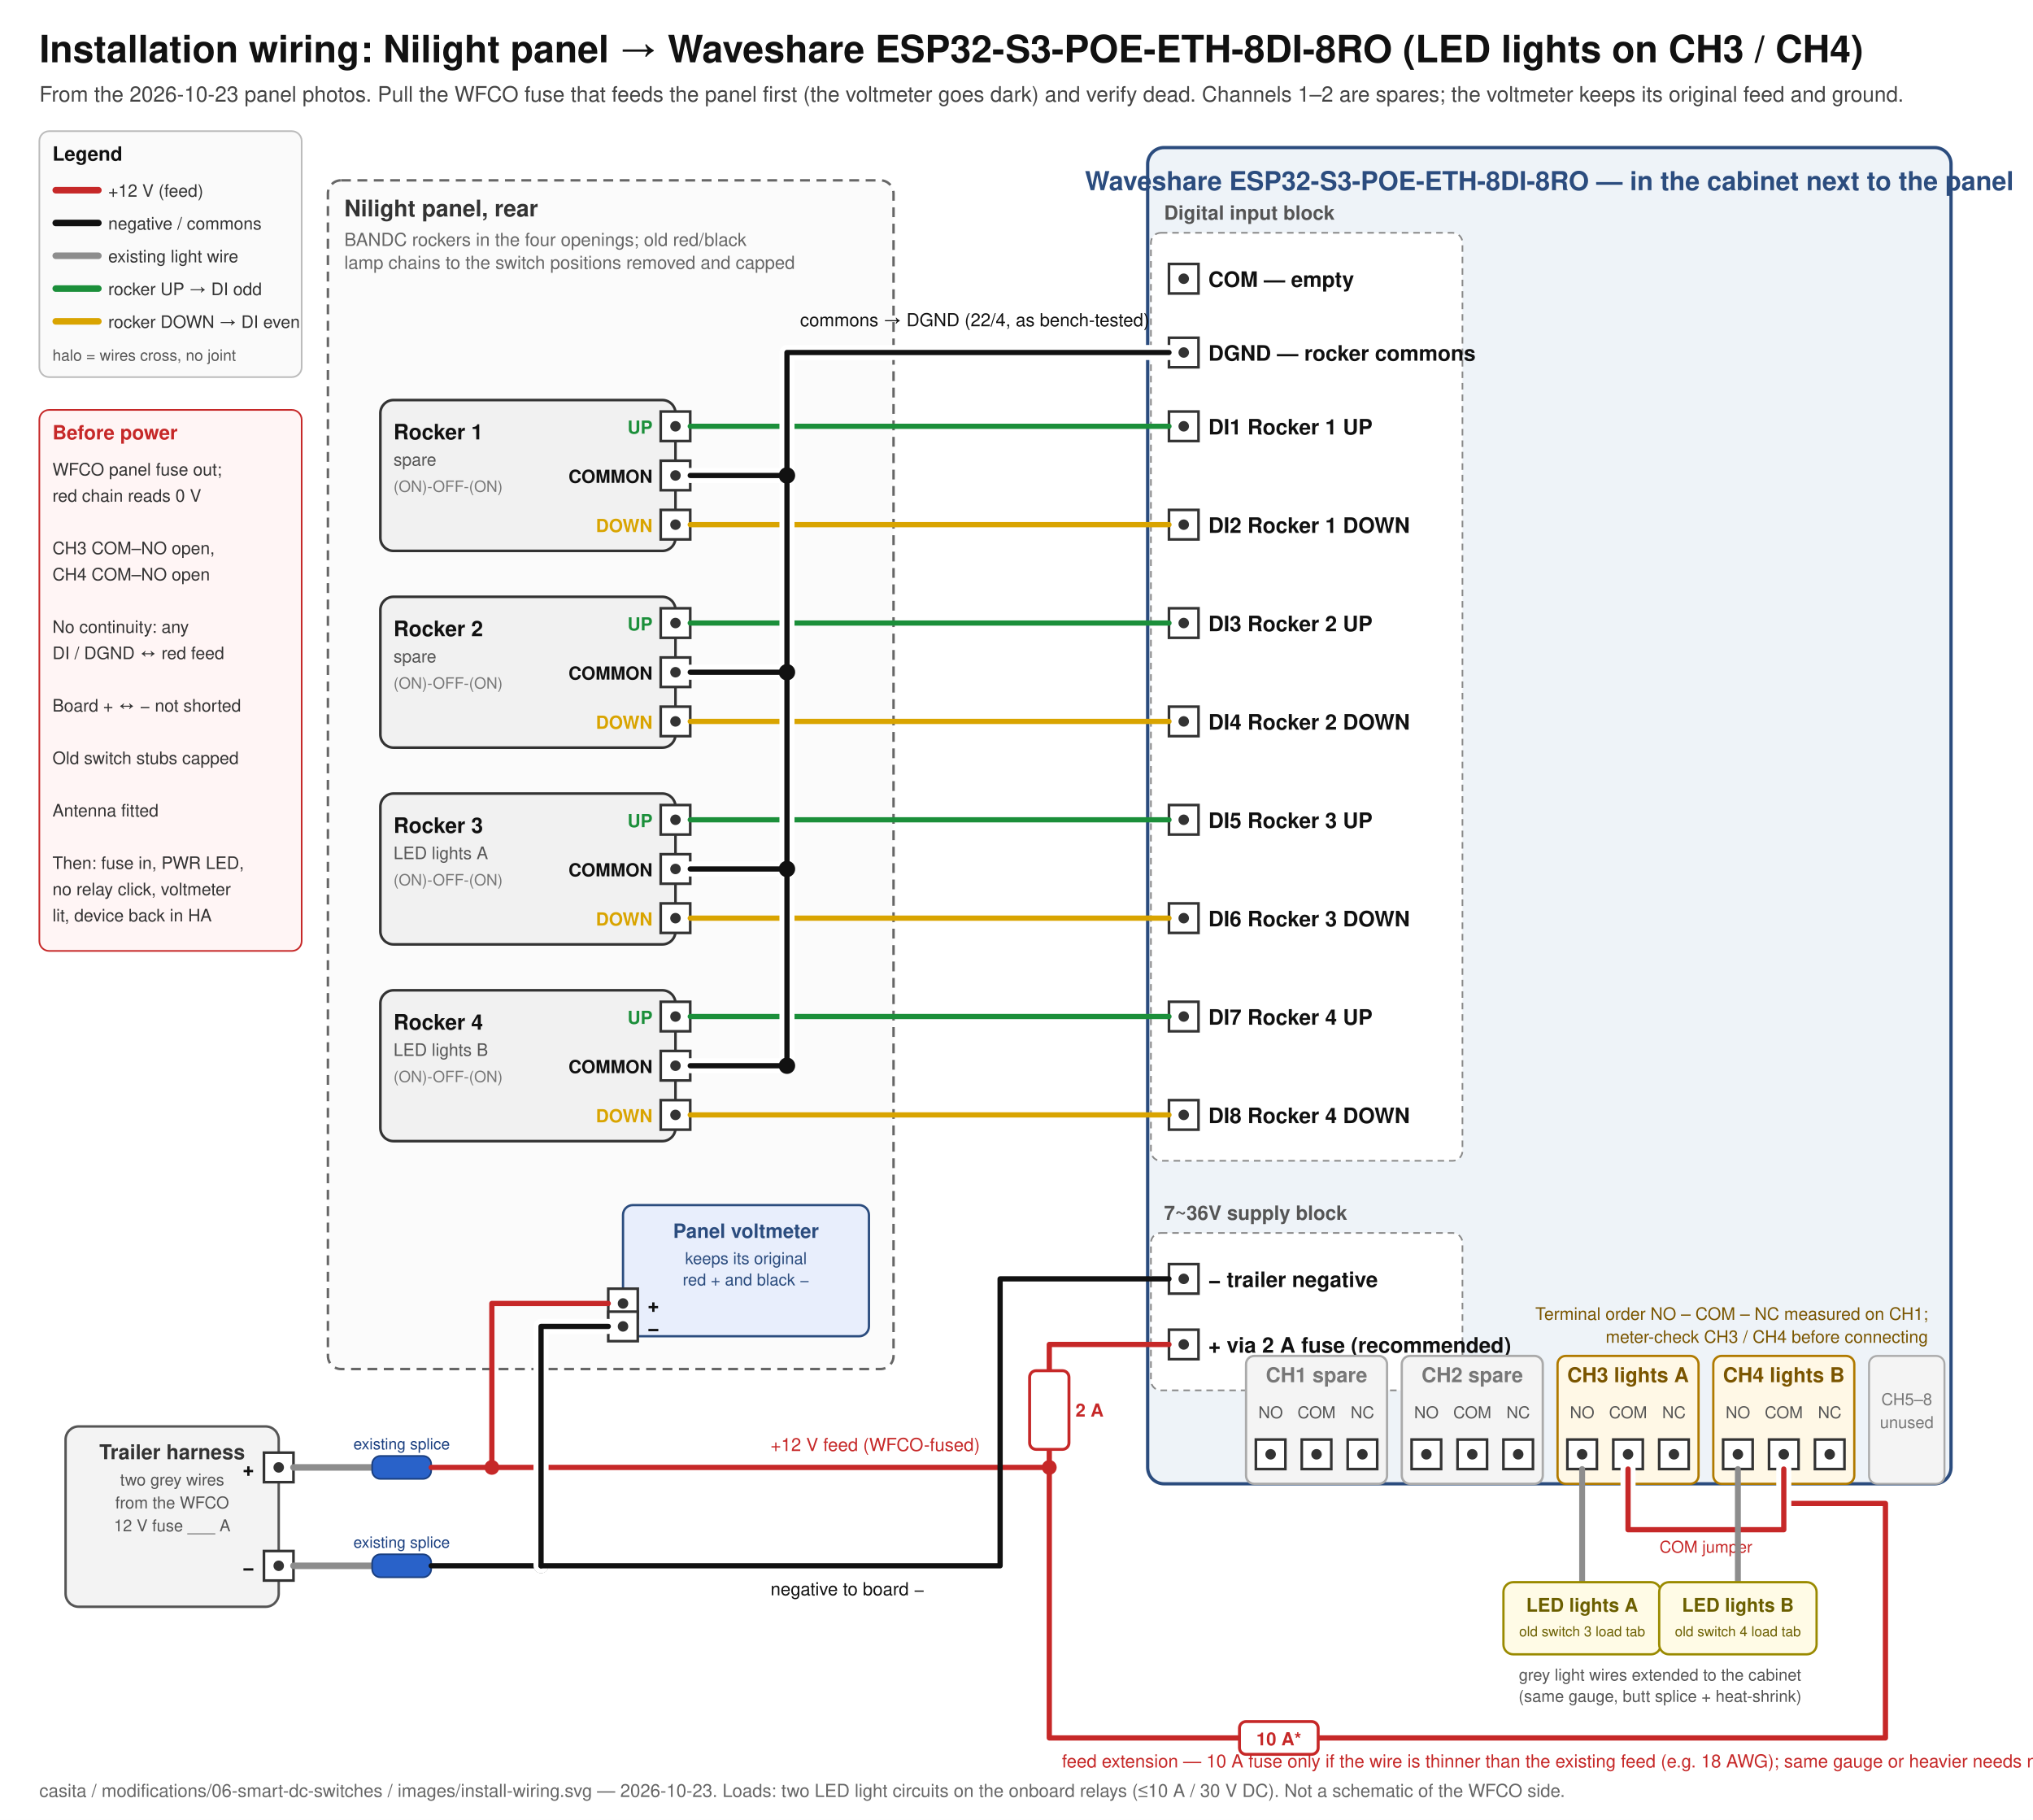
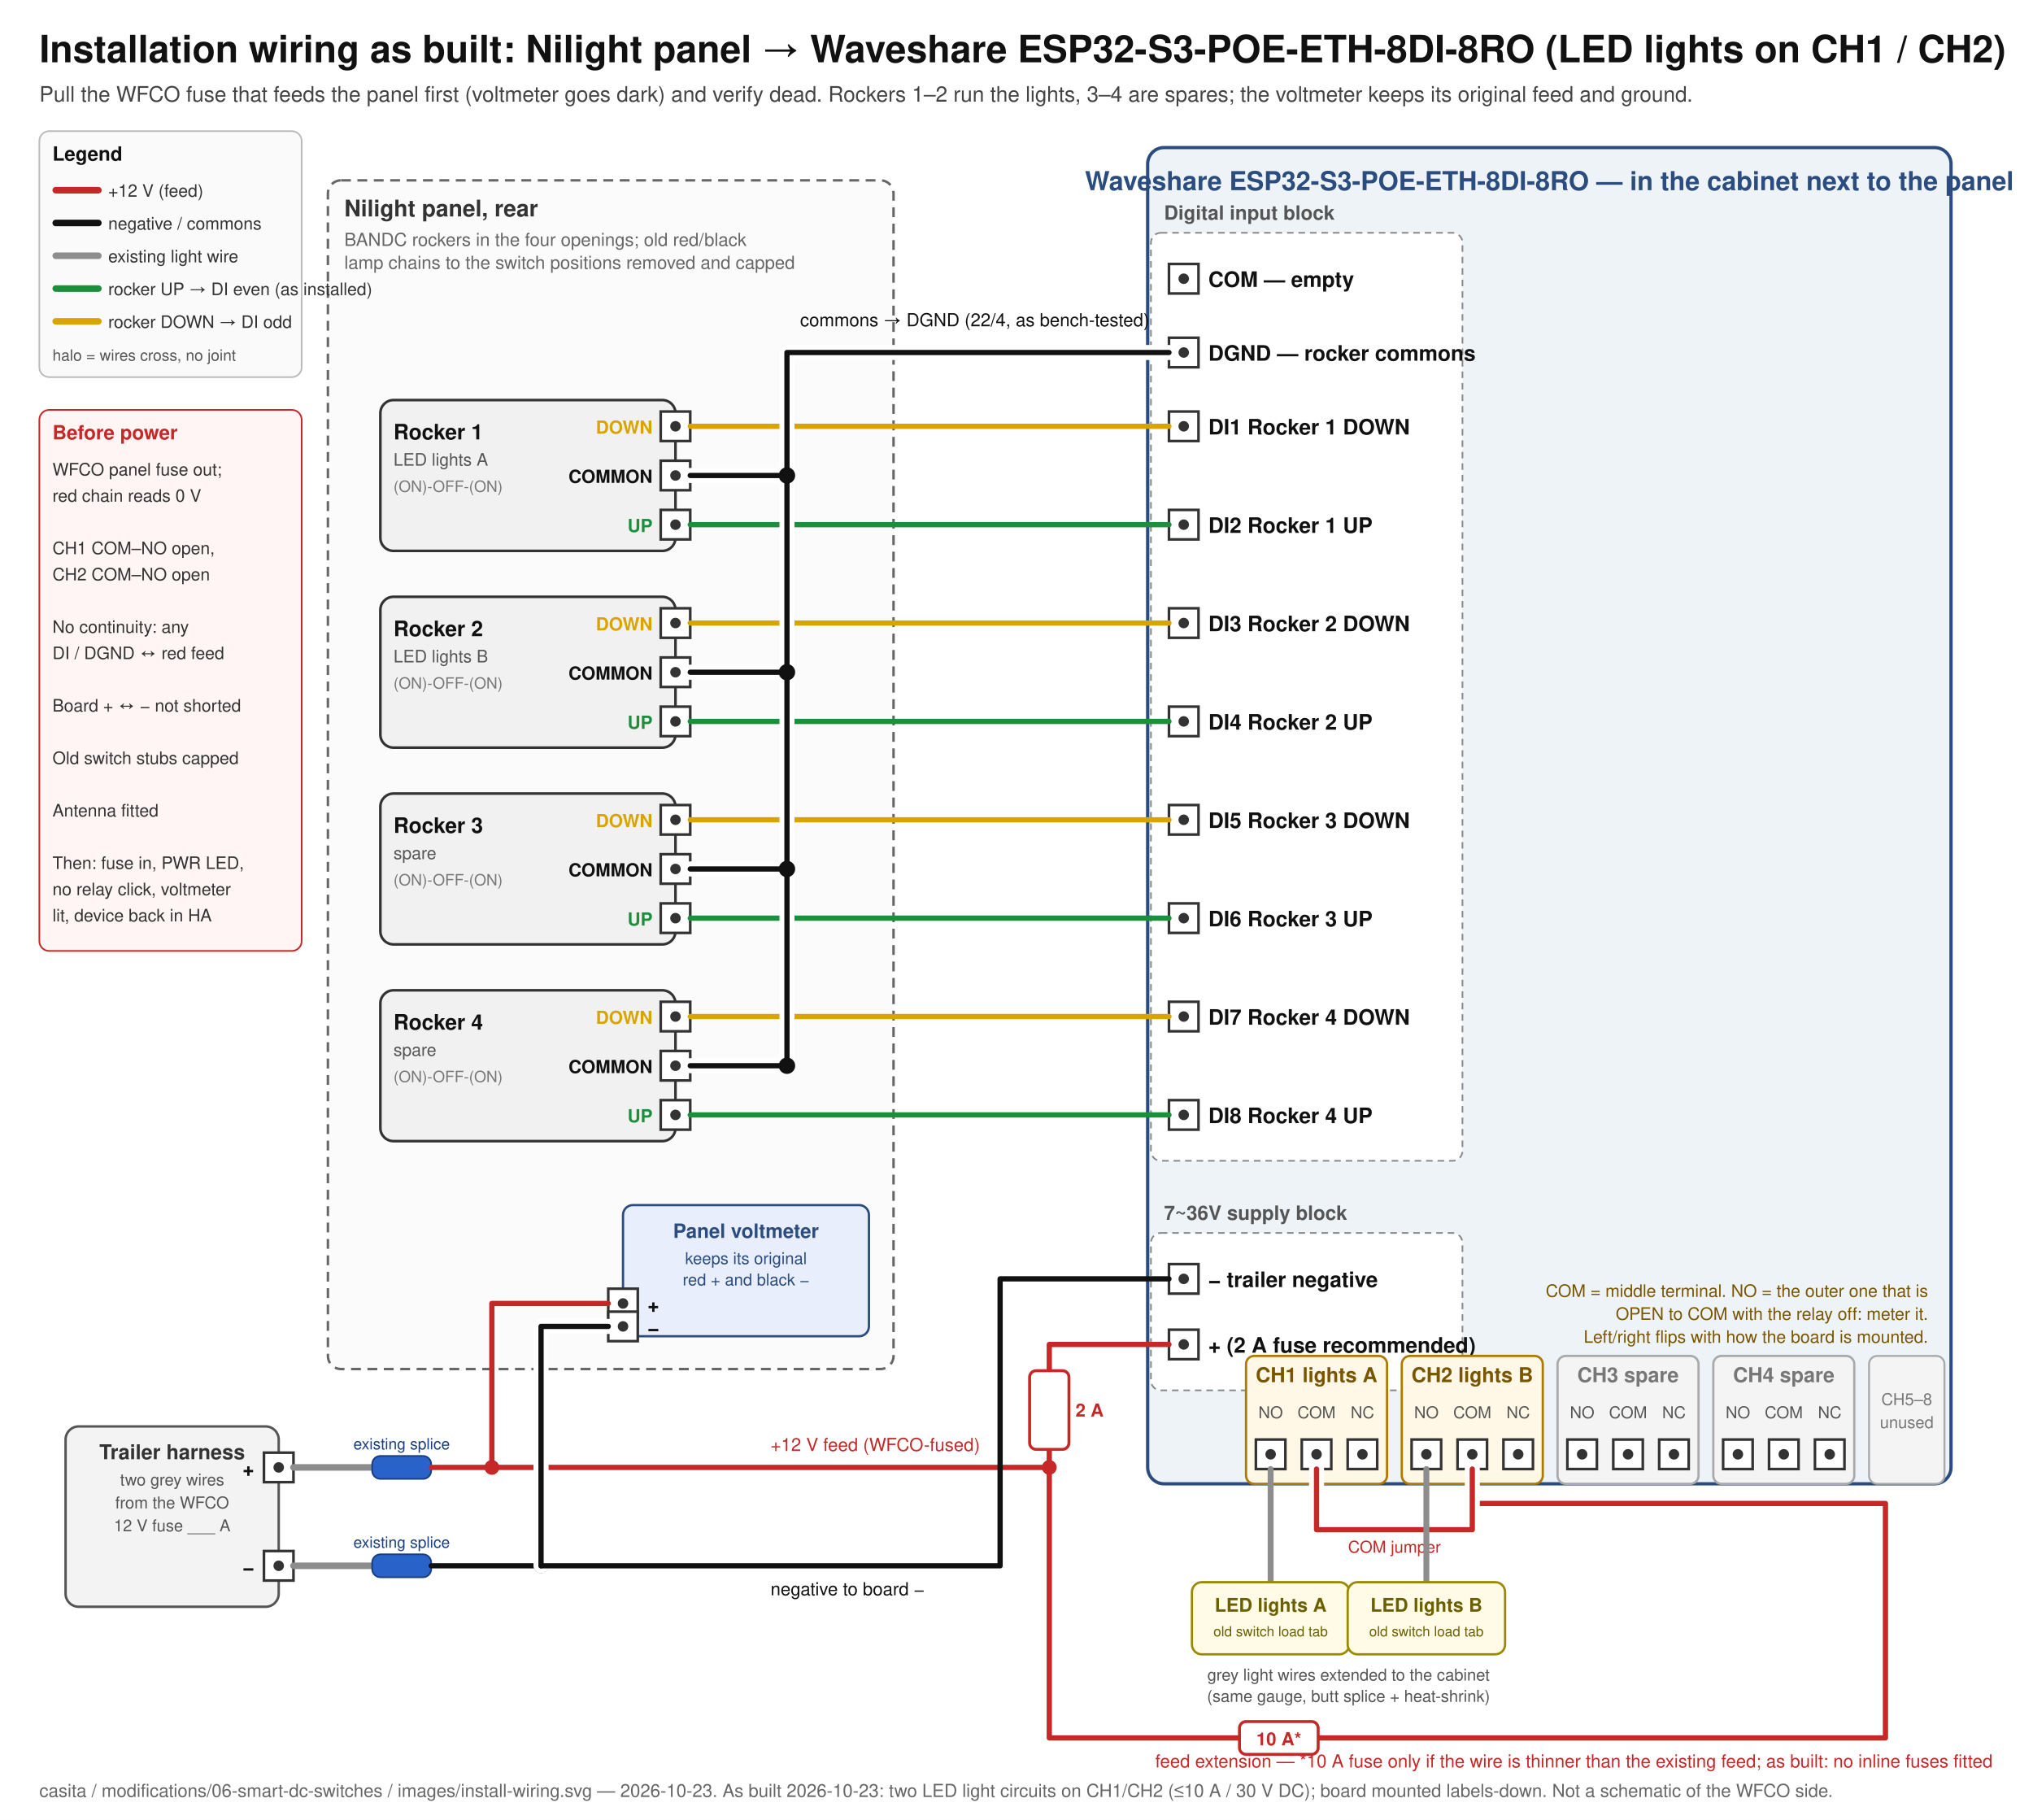
<svg xmlns="http://www.w3.org/2000/svg" width="1240" height="1110" viewBox="0 0 1240 1110" font-family="Helvetica, Arial, sans-serif">
  <rect width="1240" height="1110" fill="#fff" />
-   <text x="24" y="38" font-size="23" font-weight="bold" fill="#111">Installation wiring: Nilight panel → Waveshare ESP32-S3-POE-ETH-8DI-8RO (LED lights on CH3 / CH4)</text>
-   <text x="24" y="62" font-size="13" fill="#444">From the 2026-10-23 panel photos. Pull the WFCO fuse that feeds the panel first (the voltmeter goes dark) and verify dead. Channels 1–2 are spares; the voltmeter keeps its original feed and ground.</text>
+   <text x="24" y="38" font-size="23" font-weight="bold" fill="#111">Installation wiring as built: Nilight panel → Waveshare ESP32-S3-POE-ETH-8DI-8RO (LED lights on CH1 / CH2)</text>
+   <text x="24" y="62" font-size="13" fill="#444">Pull the WFCO fuse that feeds the panel first (voltmeter goes dark) and verify dead. Rockers 1–2 run the lights, 3–4 are spares; the voltmeter keeps its original feed and ground.</text>
  <rect x="700" y="90" width="490" height="815" rx="10" fill="#eef3f8" stroke="#2b4c7e" stroke-width="2" />
  <text x="945.0" y="116" font-size="16" font-weight="bold" text-anchor="middle" fill="#2b4c7e">Waveshare ESP32-S3-POE-ETH-8DI-8RO — in the cabinet next to the panel</text>
  <rect x="702" y="142" width="190" height="566" rx="6" fill="#fff" stroke="#888" stroke-dasharray="4 3" />
  <text x="710" y="134" font-size="12" font-weight="bold" fill="#555">Digital input block</text>
  <rect x="713" y="161" width="18" height="18" fill="#fff" stroke="#333" stroke-width="1.6" />
  <circle cx="722" cy="170" r="3.2" fill="#333" />
  <text x="737" y="175" font-size="13" font-weight="bold" fill="#111">COM  — empty</text>
  <rect x="713" y="206" width="18" height="18" fill="#fff" stroke="#333" stroke-width="1.6" />
  <circle cx="722" cy="215" r="3.2" fill="#333" />
  <text x="737" y="220" font-size="13" font-weight="bold" fill="#111">DGND — rocker commons</text>
  <rect x="713" y="251" width="18" height="18" fill="#fff" stroke="#333" stroke-width="1.6" />
  <circle cx="722" cy="260" r="3.2" fill="#333" />
-   <text x="737" y="265" font-size="13" font-weight="bold" fill="#111">DI1  Rocker 1 UP</text>
+   <text x="737" y="265" font-size="13" font-weight="bold" fill="#111">DI1  Rocker 1 DOWN</text>
  <rect x="713" y="311" width="18" height="18" fill="#fff" stroke="#333" stroke-width="1.6" />
  <circle cx="722" cy="320" r="3.2" fill="#333" />
-   <text x="737" y="325" font-size="13" font-weight="bold" fill="#111">DI2  Rocker 1 DOWN</text>
+   <text x="737" y="325" font-size="13" font-weight="bold" fill="#111">DI2  Rocker 1 UP</text>
  <rect x="713" y="371" width="18" height="18" fill="#fff" stroke="#333" stroke-width="1.6" />
  <circle cx="722" cy="380" r="3.2" fill="#333" />
-   <text x="737" y="385" font-size="13" font-weight="bold" fill="#111">DI3  Rocker 2 UP</text>
+   <text x="737" y="385" font-size="13" font-weight="bold" fill="#111">DI3  Rocker 2 DOWN</text>
  <rect x="713" y="431" width="18" height="18" fill="#fff" stroke="#333" stroke-width="1.6" />
  <circle cx="722" cy="440" r="3.2" fill="#333" />
-   <text x="737" y="445" font-size="13" font-weight="bold" fill="#111">DI4  Rocker 2 DOWN</text>
+   <text x="737" y="445" font-size="13" font-weight="bold" fill="#111">DI4  Rocker 2 UP</text>
  <rect x="713" y="491" width="18" height="18" fill="#fff" stroke="#333" stroke-width="1.6" />
  <circle cx="722" cy="500" r="3.2" fill="#333" />
-   <text x="737" y="505" font-size="13" font-weight="bold" fill="#111">DI5  Rocker 3 UP</text>
+   <text x="737" y="505" font-size="13" font-weight="bold" fill="#111">DI5  Rocker 3 DOWN</text>
  <rect x="713" y="551" width="18" height="18" fill="#fff" stroke="#333" stroke-width="1.6" />
  <circle cx="722" cy="560" r="3.2" fill="#333" />
-   <text x="737" y="565" font-size="13" font-weight="bold" fill="#111">DI6  Rocker 3 DOWN</text>
+   <text x="737" y="565" font-size="13" font-weight="bold" fill="#111">DI6  Rocker 3 UP</text>
  <rect x="713" y="611" width="18" height="18" fill="#fff" stroke="#333" stroke-width="1.6" />
  <circle cx="722" cy="620" r="3.2" fill="#333" />
-   <text x="737" y="625" font-size="13" font-weight="bold" fill="#111">DI7  Rocker 4 UP</text>
+   <text x="737" y="625" font-size="13" font-weight="bold" fill="#111">DI7  Rocker 4 DOWN</text>
  <rect x="713" y="671" width="18" height="18" fill="#fff" stroke="#333" stroke-width="1.6" />
  <circle cx="722" cy="680" r="3.2" fill="#333" />
-   <text x="737" y="685" font-size="13" font-weight="bold" fill="#111">DI8  Rocker 4 DOWN</text>
+   <text x="737" y="685" font-size="13" font-weight="bold" fill="#111">DI8  Rocker 4 UP</text>
  <rect x="702" y="752" width="190" height="96" rx="6" fill="#fff" stroke="#888" stroke-dasharray="4 3" />
  <text x="710" y="744" font-size="12" font-weight="bold" fill="#555">7~36V supply block</text>
  <rect x="713" y="771" width="18" height="18" fill="#fff" stroke="#333" stroke-width="1.6" />
  <circle cx="722" cy="780" r="3.2" fill="#333" />
  <text x="737" y="785" font-size="13" font-weight="bold" fill="#111">−  trailer negative</text>
  <rect x="713" y="811" width="18" height="18" fill="#fff" stroke="#333" stroke-width="1.6" />
  <circle cx="722" cy="820" r="3.2" fill="#333" />
-   <text x="737" y="825" font-size="13" font-weight="bold" fill="#111">+  via 2 A fuse (recommended)</text>
-   <rect x="760" y="827" width="86" height="78" rx="5" fill="#f4f4f4" stroke="#aaa" stroke-width="1.4" />
-   <text x="803" y="843" font-size="12.5" font-weight="bold" text-anchor="middle" fill="#777">CH1 spare</text>
+   <text x="737" y="825" font-size="13" font-weight="bold" fill="#111">+  (2 A fuse recommended)</text>
+   <rect x="760" y="827" width="86" height="78" rx="5" fill="#fff8e6" stroke="#b07a00" stroke-width="1.4" />
+   <text x="803" y="843" font-size="12.5" font-weight="bold" text-anchor="middle" fill="#7a5500">CH1 lights A</text>
  <text x="775" y="865" font-size="10" text-anchor="middle" fill="#555">NO</text>
  <rect x="766" y="878" width="18" height="18" fill="#fff" stroke="#333" stroke-width="1.6" />
  <circle cx="775" cy="887" r="3.2" fill="#333" />
  <text x="803" y="865" font-size="10" text-anchor="middle" fill="#555">COM</text>
  <rect x="794" y="878" width="18" height="18" fill="#fff" stroke="#333" stroke-width="1.6" />
  <circle cx="803" cy="887" r="3.2" fill="#333" />
  <text x="831" y="865" font-size="10" text-anchor="middle" fill="#555">NC</text>
  <rect x="822" y="878" width="18" height="18" fill="#fff" stroke="#333" stroke-width="1.6" />
  <circle cx="831" cy="887" r="3.2" fill="#333" />
-   <rect x="855" y="827" width="86" height="78" rx="5" fill="#f4f4f4" stroke="#aaa" stroke-width="1.4" />
-   <text x="898" y="843" font-size="12.5" font-weight="bold" text-anchor="middle" fill="#777">CH2 spare</text>
+   <rect x="855" y="827" width="86" height="78" rx="5" fill="#fff8e6" stroke="#b07a00" stroke-width="1.4" />
+   <text x="898" y="843" font-size="12.5" font-weight="bold" text-anchor="middle" fill="#7a5500">CH2 lights B</text>
  <text x="870" y="865" font-size="10" text-anchor="middle" fill="#555">NO</text>
  <rect x="861" y="878" width="18" height="18" fill="#fff" stroke="#333" stroke-width="1.6" />
  <circle cx="870" cy="887" r="3.2" fill="#333" />
  <text x="898" y="865" font-size="10" text-anchor="middle" fill="#555">COM</text>
  <rect x="889" y="878" width="18" height="18" fill="#fff" stroke="#333" stroke-width="1.6" />
  <circle cx="898" cy="887" r="3.2" fill="#333" />
  <text x="926" y="865" font-size="10" text-anchor="middle" fill="#555">NC</text>
  <rect x="917" y="878" width="18" height="18" fill="#fff" stroke="#333" stroke-width="1.6" />
  <circle cx="926" cy="887" r="3.2" fill="#333" />
-   <rect x="950" y="827" width="86" height="78" rx="5" fill="#fff8e6" stroke="#b07a00" stroke-width="1.4" />
-   <text x="993" y="843" font-size="12.5" font-weight="bold" text-anchor="middle" fill="#7a5500">CH3 lights A</text>
+   <rect x="950" y="827" width="86" height="78" rx="5" fill="#f4f4f4" stroke="#aaa" stroke-width="1.4" />
+   <text x="993" y="843" font-size="12.5" font-weight="bold" text-anchor="middle" fill="#777">CH3 spare</text>
  <text x="965" y="865" font-size="10" text-anchor="middle" fill="#555">NO</text>
  <rect x="956" y="878" width="18" height="18" fill="#fff" stroke="#333" stroke-width="1.6" />
  <circle cx="965" cy="887" r="3.2" fill="#333" />
  <text x="993" y="865" font-size="10" text-anchor="middle" fill="#555">COM</text>
  <rect x="984" y="878" width="18" height="18" fill="#fff" stroke="#333" stroke-width="1.6" />
  <circle cx="993" cy="887" r="3.2" fill="#333" />
  <text x="1021" y="865" font-size="10" text-anchor="middle" fill="#555">NC</text>
  <rect x="1012" y="878" width="18" height="18" fill="#fff" stroke="#333" stroke-width="1.6" />
  <circle cx="1021" cy="887" r="3.2" fill="#333" />
-   <rect x="1045" y="827" width="86" height="78" rx="5" fill="#fff8e6" stroke="#b07a00" stroke-width="1.4" />
-   <text x="1088" y="843" font-size="12.5" font-weight="bold" text-anchor="middle" fill="#7a5500">CH4 lights B</text>
+   <rect x="1045" y="827" width="86" height="78" rx="5" fill="#f4f4f4" stroke="#aaa" stroke-width="1.4" />
+   <text x="1088" y="843" font-size="12.5" font-weight="bold" text-anchor="middle" fill="#777">CH4 spare</text>
  <text x="1060" y="865" font-size="10" text-anchor="middle" fill="#555">NO</text>
  <rect x="1051" y="878" width="18" height="18" fill="#fff" stroke="#333" stroke-width="1.6" />
  <circle cx="1060" cy="887" r="3.2" fill="#333" />
  <text x="1088" y="865" font-size="10" text-anchor="middle" fill="#555">COM</text>
  <rect x="1079" y="878" width="18" height="18" fill="#fff" stroke="#333" stroke-width="1.6" />
  <circle cx="1088" cy="887" r="3.2" fill="#333" />
  <text x="1116" y="865" font-size="10" text-anchor="middle" fill="#555">NC</text>
  <rect x="1107" y="878" width="18" height="18" fill="#fff" stroke="#333" stroke-width="1.6" />
  <circle cx="1116" cy="887" r="3.2" fill="#333" />
  <rect x="1140" y="827" width="46" height="78" rx="5" fill="#f4f4f4" stroke="#aaa" stroke-width="1.2" />
  <text x="1163" y="857" font-size="10" text-anchor="middle" fill="#777">CH5–8</text>
  <text x="1163" y="871" font-size="10" text-anchor="middle" fill="#777">unused</text>
-   <text x="1176" y="805" font-size="10.5" text-anchor="end" fill="#7a5500">Terminal order NO – COM – NC measured on CH1;</text>
-   <text x="1176" y="819" font-size="10.5" text-anchor="end" fill="#7a5500">meter-check CH3 / CH4 before connecting</text>
+   <text x="1176" y="791" font-size="10.5" text-anchor="end" fill="#7a5500">COM = middle terminal. NO = the outer one that is</text>
+   <text x="1176" y="805" font-size="10.5" text-anchor="end" fill="#7a5500">OPEN to COM with the relay off: meter it.</text>
+   <text x="1176" y="819" font-size="10.5" text-anchor="end" fill="#7a5500">Left/right flips with how the board is mounted.</text>
  <rect x="200" y="110" width="345" height="725" rx="8" fill="#fbfbfb" stroke="#666" stroke-width="1.5" stroke-dasharray="6 4" />
  <text x="210" y="132" font-size="14" font-weight="bold" fill="#333">Nilight panel, rear</text>
  <text x="210" y="150" font-size="11" fill="#666">BANDC rockers in the four openings; old red/black</text>
  <text x="210" y="164" font-size="11" fill="#666">lamp chains to the switch positions removed and capped</text>
  <rect x="232" y="244" width="180" height="92" rx="8" fill="#f1f1f1" stroke="#333" stroke-width="1.6" />
  <text x="240" y="268" font-size="13" font-weight="bold" fill="#111">Rocker 1</text>
-   <text x="240" y="284" font-size="10.5" fill="#555">spare</text>
+   <text x="240" y="284" font-size="10.5" fill="#555">LED lights A</text>
  <text x="240" y="300" font-size="9.5" fill="#777">(ON)-OFF-(ON)</text>
  <rect x="403" y="251" width="18" height="18" fill="#fff" stroke="#333" stroke-width="1.6" />
  <circle cx="412" cy="260" r="3.2" fill="#333" />
-   <text x="398" y="264.5" font-size="11" font-weight="bold" text-anchor="end" fill="#1b8f3a">UP</text>
+   <text x="398" y="264.5" font-size="11" font-weight="bold" text-anchor="end" fill="#d9a400">DOWN</text>
  <rect x="403" y="281" width="18" height="18" fill="#fff" stroke="#333" stroke-width="1.6" />
  <circle cx="412" cy="290" r="3.2" fill="#333" />
  <text x="398" y="294.5" font-size="11" font-weight="bold" text-anchor="end" fill="#111111">COMMON</text>
  <rect x="403" y="311" width="18" height="18" fill="#fff" stroke="#333" stroke-width="1.6" />
  <circle cx="412" cy="320" r="3.2" fill="#333" />
-   <text x="398" y="324.5" font-size="11" font-weight="bold" text-anchor="end" fill="#d9a400">DOWN</text>
+   <text x="398" y="324.5" font-size="11" font-weight="bold" text-anchor="end" fill="#1b8f3a">UP</text>
  <rect x="232" y="364" width="180" height="92" rx="8" fill="#f1f1f1" stroke="#333" stroke-width="1.6" />
  <text x="240" y="388" font-size="13" font-weight="bold" fill="#111">Rocker 2</text>
-   <text x="240" y="404" font-size="10.5" fill="#555">spare</text>
+   <text x="240" y="404" font-size="10.5" fill="#555">LED lights B</text>
  <text x="240" y="420" font-size="9.5" fill="#777">(ON)-OFF-(ON)</text>
  <rect x="403" y="371" width="18" height="18" fill="#fff" stroke="#333" stroke-width="1.6" />
  <circle cx="412" cy="380" r="3.2" fill="#333" />
-   <text x="398" y="384.5" font-size="11" font-weight="bold" text-anchor="end" fill="#1b8f3a">UP</text>
+   <text x="398" y="384.5" font-size="11" font-weight="bold" text-anchor="end" fill="#d9a400">DOWN</text>
  <rect x="403" y="401" width="18" height="18" fill="#fff" stroke="#333" stroke-width="1.6" />
  <circle cx="412" cy="410" r="3.2" fill="#333" />
  <text x="398" y="414.5" font-size="11" font-weight="bold" text-anchor="end" fill="#111111">COMMON</text>
  <rect x="403" y="431" width="18" height="18" fill="#fff" stroke="#333" stroke-width="1.6" />
  <circle cx="412" cy="440" r="3.2" fill="#333" />
-   <text x="398" y="444.5" font-size="11" font-weight="bold" text-anchor="end" fill="#d9a400">DOWN</text>
+   <text x="398" y="444.5" font-size="11" font-weight="bold" text-anchor="end" fill="#1b8f3a">UP</text>
  <rect x="232" y="484" width="180" height="92" rx="8" fill="#f1f1f1" stroke="#333" stroke-width="1.6" />
  <text x="240" y="508" font-size="13" font-weight="bold" fill="#111">Rocker 3</text>
-   <text x="240" y="524" font-size="10.5" fill="#555">LED lights A</text>
+   <text x="240" y="524" font-size="10.5" fill="#555">spare</text>
  <text x="240" y="540" font-size="9.5" fill="#777">(ON)-OFF-(ON)</text>
  <rect x="403" y="491" width="18" height="18" fill="#fff" stroke="#333" stroke-width="1.6" />
  <circle cx="412" cy="500" r="3.2" fill="#333" />
-   <text x="398" y="504.5" font-size="11" font-weight="bold" text-anchor="end" fill="#1b8f3a">UP</text>
+   <text x="398" y="504.5" font-size="11" font-weight="bold" text-anchor="end" fill="#d9a400">DOWN</text>
  <rect x="403" y="521" width="18" height="18" fill="#fff" stroke="#333" stroke-width="1.6" />
  <circle cx="412" cy="530" r="3.2" fill="#333" />
  <text x="398" y="534.5" font-size="11" font-weight="bold" text-anchor="end" fill="#111111">COMMON</text>
  <rect x="403" y="551" width="18" height="18" fill="#fff" stroke="#333" stroke-width="1.6" />
  <circle cx="412" cy="560" r="3.2" fill="#333" />
-   <text x="398" y="564.5" font-size="11" font-weight="bold" text-anchor="end" fill="#d9a400">DOWN</text>
+   <text x="398" y="564.5" font-size="11" font-weight="bold" text-anchor="end" fill="#1b8f3a">UP</text>
  <rect x="232" y="604" width="180" height="92" rx="8" fill="#f1f1f1" stroke="#333" stroke-width="1.6" />
  <text x="240" y="628" font-size="13" font-weight="bold" fill="#111">Rocker 4</text>
-   <text x="240" y="644" font-size="10.5" fill="#555">LED lights B</text>
+   <text x="240" y="644" font-size="10.5" fill="#555">spare</text>
  <text x="240" y="660" font-size="9.5" fill="#777">(ON)-OFF-(ON)</text>
  <rect x="403" y="611" width="18" height="18" fill="#fff" stroke="#333" stroke-width="1.6" />
  <circle cx="412" cy="620" r="3.2" fill="#333" />
-   <text x="398" y="624.5" font-size="11" font-weight="bold" text-anchor="end" fill="#1b8f3a">UP</text>
+   <text x="398" y="624.5" font-size="11" font-weight="bold" text-anchor="end" fill="#d9a400">DOWN</text>
  <rect x="403" y="641" width="18" height="18" fill="#fff" stroke="#333" stroke-width="1.6" />
  <circle cx="412" cy="650" r="3.2" fill="#333" />
  <text x="398" y="654.5" font-size="11" font-weight="bold" text-anchor="end" fill="#111111">COMMON</text>
  <rect x="403" y="671" width="18" height="18" fill="#fff" stroke="#333" stroke-width="1.6" />
  <circle cx="412" cy="680" r="3.2" fill="#333" />
-   <text x="398" y="684.5" font-size="11" font-weight="bold" text-anchor="end" fill="#d9a400">DOWN</text>
+   <text x="398" y="684.5" font-size="11" font-weight="bold" text-anchor="end" fill="#1b8f3a">UP</text>
  <rect x="380" y="735" width="150" height="80" rx="6" fill="#e8eefc" stroke="#2b4c7e" stroke-width="1.4" />
  <text x="455" y="755" font-size="12" font-weight="bold" text-anchor="middle" fill="#2b4c7e">Panel voltmeter</text>
  <text x="455" y="771" font-size="10" text-anchor="middle" fill="#2b4c7e">keeps its original</text>
  <text x="455" y="784" font-size="10" text-anchor="middle" fill="#2b4c7e">red + and black −</text>
  <rect x="371" y="786" width="18" height="18" fill="#fff" stroke="#333" stroke-width="1.6" />
  <circle cx="380" cy="795" r="3.2" fill="#333" />
  <text x="395" y="800" font-size="12" font-weight="bold" fill="#111">+</text>
  <rect x="371" y="800" width="18" height="18" fill="#fff" stroke="#333" stroke-width="1.6" />
  <circle cx="380" cy="809" r="3.2" fill="#333" />
  <text x="395" y="814" font-size="12" font-weight="bold" fill="#111">−</text>
  <rect x="40" y="870" width="130" height="110" rx="8" fill="#f3f3f3" stroke="#555" stroke-width="1.5" />
  <text x="105" y="890" font-size="12.5" font-weight="bold" text-anchor="middle" fill="#333">Trailer harness</text>
  <text x="105" y="906" font-size="10" text-anchor="middle" fill="#555">two grey wires</text>
  <text x="105" y="920" font-size="10" text-anchor="middle" fill="#555">from the WFCO</text>
  <text x="105" y="934" font-size="10" text-anchor="middle" fill="#555">12 V fuse ___ A</text>
  <rect x="161" y="886" width="18" height="18" fill="#fff" stroke="#333" stroke-width="1.6" />
  <circle cx="170" cy="895" r="3.2" fill="#333" />
  <text x="155" y="900" font-size="12" font-weight="bold" text-anchor="end" fill="#111">+</text>
  <rect x="161" y="946" width="18" height="18" fill="#fff" stroke="#333" stroke-width="1.6" />
  <circle cx="170" cy="955" r="3.2" fill="#333" />
  <text x="155" y="960" font-size="12" font-weight="bold" text-anchor="end" fill="#111">−</text>
  <path d="M179 895 H227" fill="none" stroke="#8d8d8d" stroke-width="4" stroke-linecap="round" stroke-linejoin="round" />
  <path d="M179 955 H227" fill="none" stroke="#8d8d8d" stroke-width="4" stroke-linecap="round" stroke-linejoin="round" />
  <rect x="227" y="888" width="36" height="14" rx="5" fill="#2962c9" stroke="#1a3f80" />
  <text x="245" y="884" font-size="9.5" text-anchor="middle" fill="#1a3f80">existing splice</text>
  <rect x="227" y="948" width="36" height="14" rx="5" fill="#2962c9" stroke="#1a3f80" />
  <text x="245" y="944" font-size="9.5" text-anchor="middle" fill="#1a3f80">existing splice</text>
-   <path d="M421 260 H713" fill="none" stroke="#1b8f3a" stroke-width="3.2" stroke-linecap="round" stroke-linejoin="round" />
-   <path d="M421 320 H713" fill="none" stroke="#d9a400" stroke-width="3.2" stroke-linecap="round" stroke-linejoin="round" />
-   <path d="M421 380 H713" fill="none" stroke="#1b8f3a" stroke-width="3.2" stroke-linecap="round" stroke-linejoin="round" />
-   <path d="M421 440 H713" fill="none" stroke="#d9a400" stroke-width="3.2" stroke-linecap="round" stroke-linejoin="round" />
-   <path d="M421 500 H713" fill="none" stroke="#1b8f3a" stroke-width="3.2" stroke-linecap="round" stroke-linejoin="round" />
-   <path d="M421 560 H713" fill="none" stroke="#d9a400" stroke-width="3.2" stroke-linecap="round" stroke-linejoin="round" />
-   <path d="M421 620 H713" fill="none" stroke="#1b8f3a" stroke-width="3.2" stroke-linecap="round" stroke-linejoin="round" />
-   <path d="M421 680 H713" fill="none" stroke="#d9a400" stroke-width="3.2" stroke-linecap="round" stroke-linejoin="round" />
+   <path d="M421 260 H713" fill="none" stroke="#d9a400" stroke-width="3.2" stroke-linecap="round" stroke-linejoin="round" />
+   <path d="M421 320 H713" fill="none" stroke="#1b8f3a" stroke-width="3.2" stroke-linecap="round" stroke-linejoin="round" />
+   <path d="M421 380 H713" fill="none" stroke="#d9a400" stroke-width="3.2" stroke-linecap="round" stroke-linejoin="round" />
+   <path d="M421 440 H713" fill="none" stroke="#1b8f3a" stroke-width="3.2" stroke-linecap="round" stroke-linejoin="round" />
+   <path d="M421 500 H713" fill="none" stroke="#d9a400" stroke-width="3.2" stroke-linecap="round" stroke-linejoin="round" />
+   <path d="M421 560 H713" fill="none" stroke="#1b8f3a" stroke-width="3.2" stroke-linecap="round" stroke-linejoin="round" />
+   <path d="M421 620 H713" fill="none" stroke="#d9a400" stroke-width="3.2" stroke-linecap="round" stroke-linejoin="round" />
+   <path d="M421 680 H713" fill="none" stroke="#1b8f3a" stroke-width="3.2" stroke-linecap="round" stroke-linejoin="round" />
  <path d="M421 290 H480 M421 410 H480 M421 530 H480 M421 650 H480" fill="none" stroke="#fff" stroke-width="9.2" stroke-linecap="round" stroke-linejoin="round" />
  <path d="M421 290 H480 M421 410 H480 M421 530 H480 M421 650 H480" fill="none" stroke="#111111" stroke-width="3.2" stroke-linecap="round" stroke-linejoin="round" />
  <path d="M480 650 V215 H713" fill="none" stroke="#fff" stroke-width="9.2" stroke-linecap="round" stroke-linejoin="round" />
  <path d="M480 650 V215 H713" fill="none" stroke="#111111" stroke-width="3.2" stroke-linecap="round" stroke-linejoin="round" />
  <circle cx="480" cy="290" r="5" fill="#111111" />
  <circle cx="480" cy="410" r="5" fill="#111111" />
  <circle cx="480" cy="530" r="5" fill="#111111" />
  <circle cx="480" cy="650" r="5" fill="#111111" />
  <text x="488" y="199" font-size="11" fill="#111">commons → DGND (22/4, as bench-tested)</text>
  <path d="M263 895 H300 V795 H371" fill="none" stroke="#c62828" stroke-width="3.2" stroke-linecap="round" stroke-linejoin="round" />
  <path d="M300 895 H640" fill="none" stroke="#c62828" stroke-width="3.2" stroke-linecap="round" stroke-linejoin="round" />
  <circle cx="300" cy="895" r="4.5" fill="#c62828" />
  <circle cx="640" cy="895" r="4.5" fill="#c62828" />
  <path d="M640 895 V820 H713" fill="none" stroke="#c62828" stroke-width="3.2" stroke-linecap="round" stroke-linejoin="round" />
  <rect x="628" y="836" width="24" height="48" rx="4" fill="#fff" stroke="#c62828" stroke-width="1.8" />
  <text x="656" y="864" font-size="11" font-weight="bold" fill="#c62828">2 A</text>
-   <path d="M640 895 V1060 H1150 V917 H1088 V896" fill="none" stroke="#c62828" stroke-width="3.2" stroke-linecap="round" stroke-linejoin="round" />
+   <path d="M640 895 V1060 H1150 V917 H898 V896" fill="none" stroke="#c62828" stroke-width="3.2" stroke-linecap="round" stroke-linejoin="round" />
  <rect x="756" y="1050" width="48" height="20" rx="4" fill="#fff" stroke="#c62828" stroke-width="1.8" />
  <text x="780" y="1064.5" font-size="11" font-weight="bold" text-anchor="middle" fill="#c62828">10 A*</text>
-   <text x="960" y="1078" font-size="11" text-anchor="middle" fill="#c62828">feed extension — 10 A fuse only if the wire is thinner than the existing feed (e.g. 18 AWG); same gauge or heavier needs no fuse</text>
-   <path d="M1088 896 V933 H993 V896" fill="none" stroke="#fff" stroke-width="9.2" stroke-linecap="round" stroke-linejoin="round" />
-   <path d="M1088 896 V933 H993 V896" fill="none" stroke="#c62828" stroke-width="3.2" stroke-linecap="round" stroke-linejoin="round" />
-   <text x="1040.5" y="947" font-size="10" text-anchor="middle" fill="#c62828">COM jumper</text>
+   <text x="960" y="1078" font-size="11" text-anchor="middle" fill="#c62828">feed extension — *10 A fuse only if the wire is thinner than the existing feed; as built: no inline fuses fitted</text>
+   <path d="M898 896 V933 H803 V896" fill="none" stroke="#fff" stroke-width="9.2" stroke-linecap="round" stroke-linejoin="round" />
+   <path d="M898 896 V933 H803 V896" fill="none" stroke="#c62828" stroke-width="3.2" stroke-linecap="round" stroke-linejoin="round" />
+   <text x="850.5" y="947" font-size="10" text-anchor="middle" fill="#c62828">COM jumper</text>
  <path d="M263 955 H330" fill="none" stroke="#111111" stroke-width="3.2" stroke-linecap="round" stroke-linejoin="round" />
  <circle cx="330" cy="955" r="4.5" fill="#111111" />
  <path d="M330 955 V809 H371" fill="none" stroke="#fff" stroke-width="9.2" stroke-linecap="round" stroke-linejoin="round" />
  <path d="M330 955 V809 H371" fill="none" stroke="#111111" stroke-width="3.2" stroke-linecap="round" stroke-linejoin="round" />
  <path d="M330 955 H610 V780 H713" fill="none" stroke="#111111" stroke-width="3.2" stroke-linecap="round" stroke-linejoin="round" />
  <text x="470" y="973" font-size="11" fill="#111">negative to board −</text>
  <text x="470" y="885" font-size="11" fill="#c62828">+12 V feed (WFCO-fused)</text>
-   <path d="M965 896 V965" fill="none" stroke="#8d8d8d" stroke-width="3.6" stroke-linecap="round" stroke-linejoin="round" />
-   <rect x="917" y="965" width="96" height="44" rx="6" fill="#fffbe6" stroke="#9a8a00" stroke-width="1.4" />
-   <text x="965" y="983" font-size="11.5" font-weight="bold" text-anchor="middle" fill="#6b5f00">LED lights A</text>
-   <text x="965" y="998" font-size="8.5" text-anchor="middle" fill="#6b5f00">old switch 3 load tab</text>
-   <path d="M1060 896 V965" fill="none" stroke="#8d8d8d" stroke-width="3.6" stroke-linecap="round" stroke-linejoin="round" />
-   <rect x="1012" y="965" width="96" height="44" rx="6" fill="#fffbe6" stroke="#9a8a00" stroke-width="1.4" />
-   <text x="1060" y="983" font-size="11.5" font-weight="bold" text-anchor="middle" fill="#6b5f00">LED lights B</text>
-   <text x="1060" y="998" font-size="8.5" text-anchor="middle" fill="#6b5f00">old switch 4 load tab</text>
-   <text x="1012.5" y="1025" font-size="10" text-anchor="middle" fill="#555">grey light wires extended to the cabinet</text>
-   <text x="1012.5" y="1038" font-size="10" text-anchor="middle" fill="#555">(same gauge, butt splice + heat-shrink)</text>
+   <path d="M775 896 V965" fill="none" stroke="#8d8d8d" stroke-width="3.6" stroke-linecap="round" stroke-linejoin="round" />
+   <rect x="727" y="965" width="96" height="44" rx="6" fill="#fffbe6" stroke="#9a8a00" stroke-width="1.4" />
+   <text x="775" y="983" font-size="11.5" font-weight="bold" text-anchor="middle" fill="#6b5f00">LED lights A</text>
+   <text x="775" y="998" font-size="8.5" text-anchor="middle" fill="#6b5f00">old switch load tab</text>
+   <path d="M870 896 V965" fill="none" stroke="#8d8d8d" stroke-width="3.6" stroke-linecap="round" stroke-linejoin="round" />
+   <rect x="822" y="965" width="96" height="44" rx="6" fill="#fffbe6" stroke="#9a8a00" stroke-width="1.4" />
+   <text x="870" y="983" font-size="11.5" font-weight="bold" text-anchor="middle" fill="#6b5f00">LED lights B</text>
+   <text x="870" y="998" font-size="8.5" text-anchor="middle" fill="#6b5f00">old switch load tab</text>
+   <text x="822.5" y="1025" font-size="10" text-anchor="middle" fill="#555">grey light wires extended to the cabinet</text>
+   <text x="822.5" y="1038" font-size="10" text-anchor="middle" fill="#555">(same gauge, butt splice + heat-shrink)</text>
  <rect x="24" y="80" width="160" height="150" rx="6" fill="#fafafa" stroke="#bbb" />
  <text x="32" y="98" font-size="12" font-weight="bold" fill="#111">Legend</text>
  <line x1="34" y1="116" x2="60" y2="116" stroke="#c62828" stroke-width="4" stroke-linecap="round" />
  <text x="66" y="120" font-size="10.5" fill="#333">+12 V (feed)</text>
  <line x1="34" y1="136" x2="60" y2="136" stroke="#111111" stroke-width="4" stroke-linecap="round" />
  <text x="66" y="140" font-size="10.5" fill="#333">negative / commons</text>
  <line x1="34" y1="156" x2="60" y2="156" stroke="#8d8d8d" stroke-width="4" stroke-linecap="round" />
  <text x="66" y="160" font-size="10.5" fill="#333">existing light wire</text>
  <line x1="34" y1="176" x2="60" y2="176" stroke="#1b8f3a" stroke-width="4" stroke-linecap="round" />
-   <text x="66" y="180" font-size="10.5" fill="#333">rocker UP → DI odd</text>
+   <text x="66" y="180" font-size="10.5" fill="#333">rocker UP → DI even (as installed)</text>
  <line x1="34" y1="196" x2="60" y2="196" stroke="#d9a400" stroke-width="4" stroke-linecap="round" />
-   <text x="66" y="200" font-size="10.5" fill="#333">rocker DOWN → DI even</text>
+   <text x="66" y="200" font-size="10.5" fill="#333">rocker DOWN → DI odd</text>
  <text x="32" y="220" font-size="9.5" fill="#555">halo = wires cross, no joint</text>
  <rect x="24" y="250" width="160" height="330" rx="6" fill="#fff5f5" stroke="#c62828" />
  <text x="32" y="268" font-size="12" font-weight="bold" fill="#c62828">Before power</text>
  <text x="32" y="290" font-size="10.5" fill="#333">WFCO panel fuse out;</text>
  <text x="32" y="306" font-size="10.5" fill="#333">red chain reads 0 V</text>
  <text x="32" y="322" font-size="10.5" fill="#333" />
-   <text x="32" y="338" font-size="10.5" fill="#333">CH3 COM–NO open,</text>
-   <text x="32" y="354" font-size="10.5" fill="#333">CH4 COM–NO open</text>
+   <text x="32" y="338" font-size="10.5" fill="#333">CH1 COM–NO open,</text>
+   <text x="32" y="354" font-size="10.5" fill="#333">CH2 COM–NO open</text>
  <text x="32" y="370" font-size="10.5" fill="#333" />
  <text x="32" y="386" font-size="10.5" fill="#333">No continuity: any</text>
  <text x="32" y="402" font-size="10.5" fill="#333">DI / DGND ↔ red feed</text>
  <text x="32" y="418" font-size="10.5" fill="#333" />
  <text x="32" y="434" font-size="10.5" fill="#333">Board + ↔ − not shorted</text>
  <text x="32" y="450" font-size="10.5" fill="#333" />
  <text x="32" y="466" font-size="10.5" fill="#333">Old switch stubs capped</text>
  <text x="32" y="482" font-size="10.5" fill="#333" />
  <text x="32" y="498" font-size="10.5" fill="#333">Antenna fitted</text>
  <text x="32" y="514" font-size="10.5" fill="#333" />
  <text x="32" y="530" font-size="10.5" fill="#333">Then: fuse in, PWR LED,</text>
  <text x="32" y="546" font-size="10.5" fill="#333">no relay click, voltmeter</text>
  <text x="32" y="562" font-size="10.5" fill="#333">lit, device back in HA</text>
-   <text x="24" y="1096" font-size="11" fill="#666">casita / modifications/06-smart-dc-switches / images/install-wiring.svg — 2026-10-23. Loads: two LED light circuits on the onboard relays (≤10 A / 30 V DC). Not a schematic of the WFCO side.</text>
+   <text x="24" y="1096" font-size="11" fill="#666">casita / modifications/06-smart-dc-switches / images/install-wiring.svg — 2026-10-23. As built 2026-10-23: two LED light circuits on CH1/CH2 (≤10 A / 30 V DC); board mounted labels-down. Not a schematic of the WFCO side.</text>
</svg>
